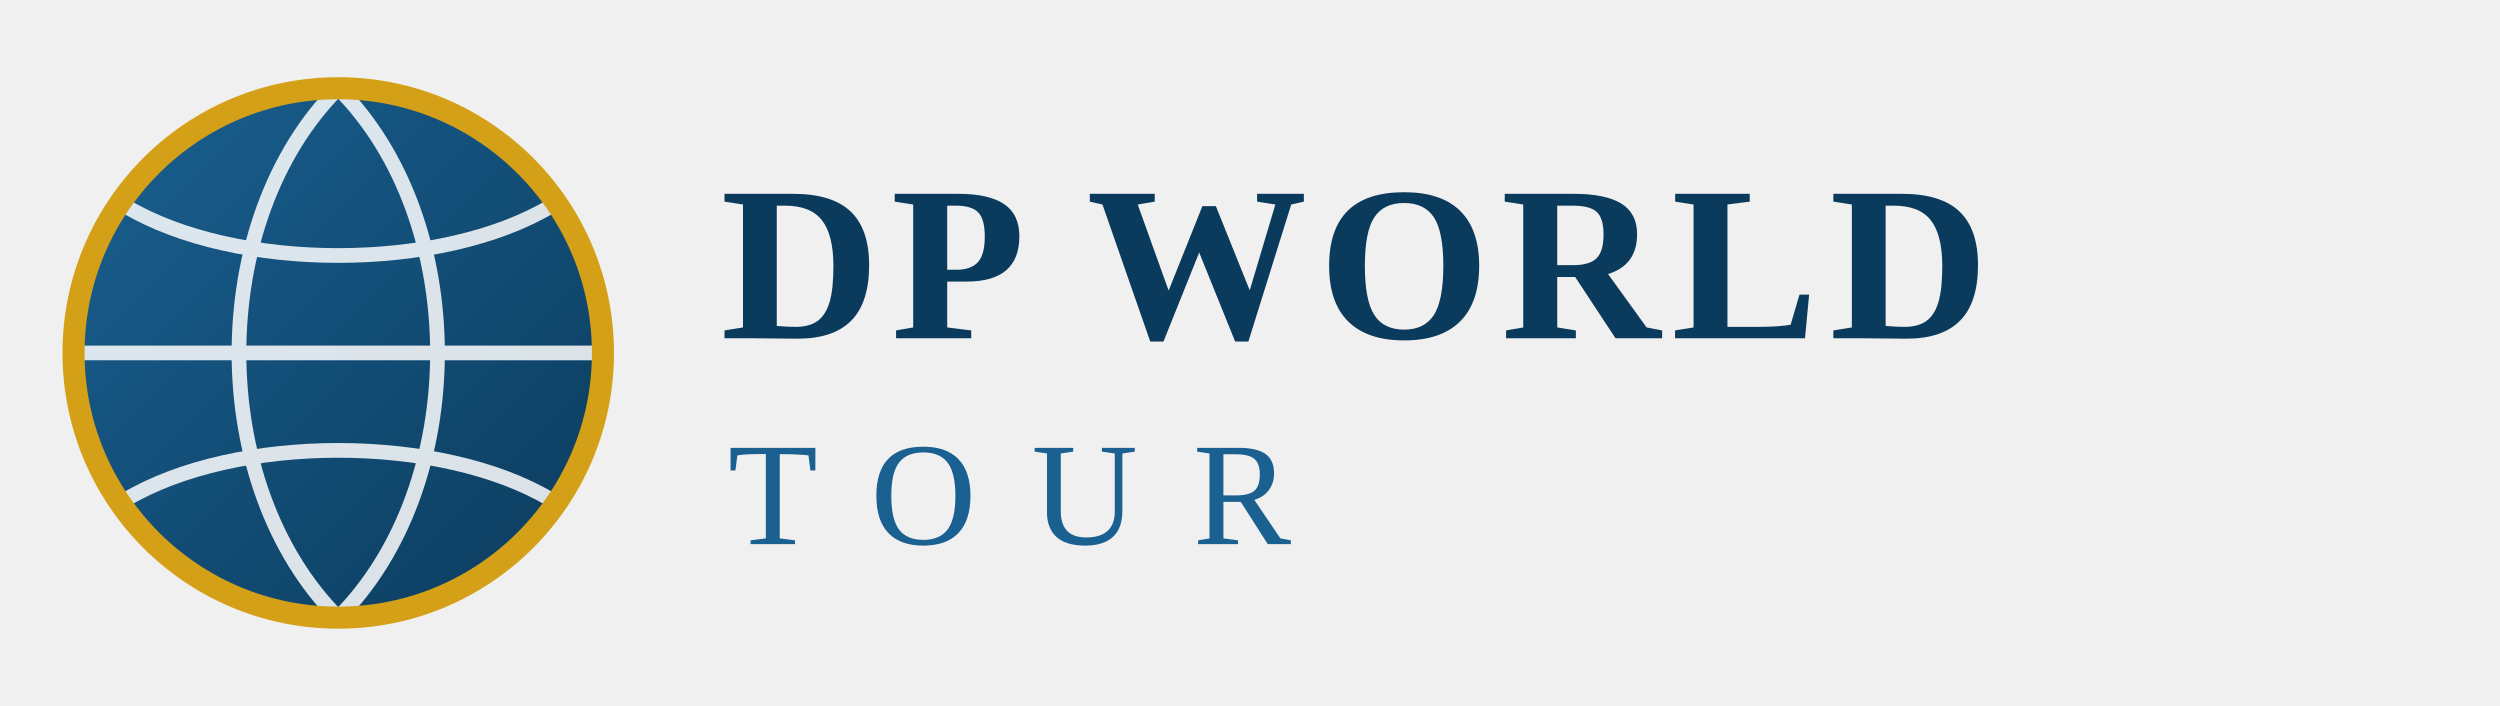
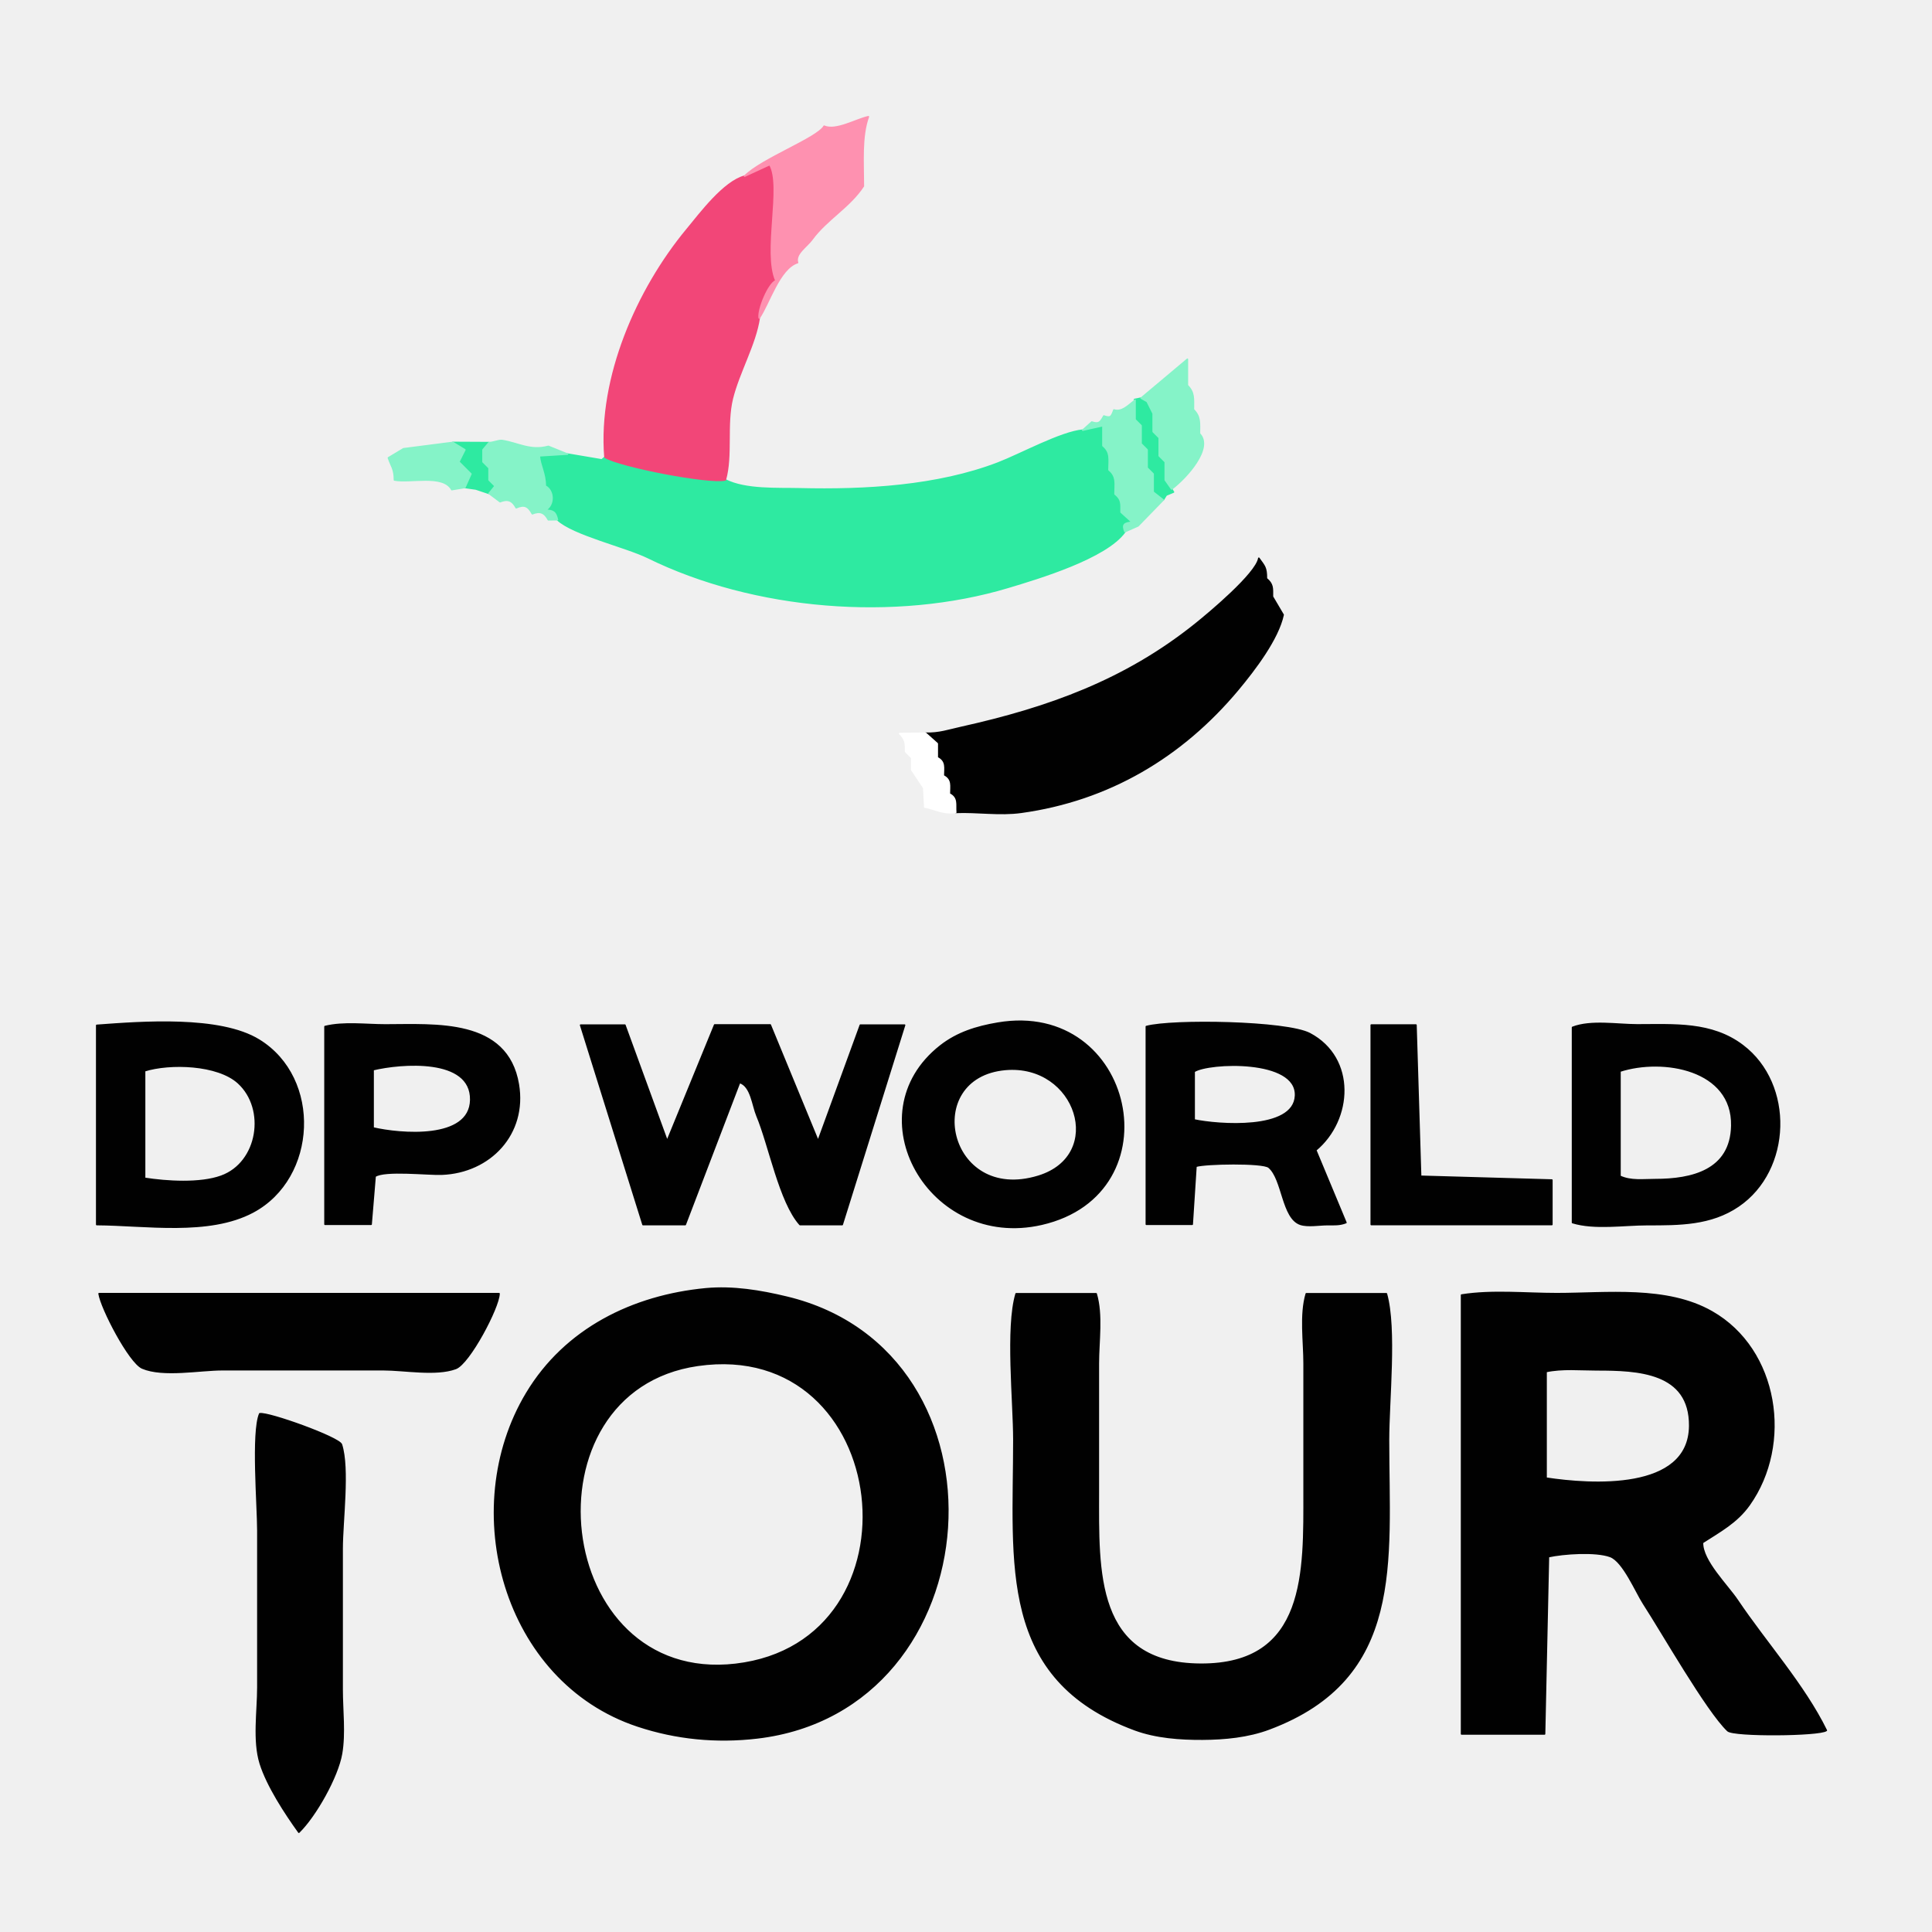
- <svg xmlns="http://www.w3.org/2000/svg" viewBox="0 0 340 96" width="340" height="96" role="img" aria-label="DP World Tour">
-   <defs>
-     <linearGradient id="dpwGlobe" x1="0" y1="0" x2="1" y2="1">
-       <stop offset="0%" stop-color="#1a6091" />
-       <stop offset="100%" stop-color="#0b3b5c" />
-     </linearGradient>
-   </defs>
-   <g transform="translate(8,10)">
-     <circle cx="38" cy="38" r="36" fill="url(#dpwGlobe)" />
-     <g fill="none" stroke="#ffffff" stroke-width="2" opacity="0.85" stroke-linecap="round">
-       <line x1="2" y1="38" x2="74" y2="38" />
-       <path d="M38 2 C 20 20, 20 56, 38 74" />
-       <path d="M38 2 C 56 20, 56 56, 38 74" />
-       <path d="M9 18 C 24 27, 52 27, 67 18" />
-       <path d="M9 58 C 24 49, 52 49, 67 58" />
-     </g>
-     <circle cx="38" cy="38" r="36" fill="none" stroke="#d4a017" stroke-width="3" />
-   </g>
-   <g font-family="Georgia, 'Times New Roman', serif" fill="#0b3b5c">
-     <text x="98" y="46" font-size="30" font-weight="700" letter-spacing="1.5">DP WORLD</text>
-     <text x="99" y="74" font-size="20" font-weight="400" letter-spacing="7.5" fill="#1a6091">TOUR</text>
-   </g>
+ <svg xmlns="http://www.w3.org/2000/svg" viewBox="0 0 320 320" width="320" height="320">
+   <path d="M158.3 134.56C158.19 133.19 158.59 132.19 157.24 131.5C157.24 130.13 157.55 129.17 156.24 128.5C156.24 127.13 156.55 126.17 155.24 125.5C155.24 124.72 155.24 123.94 155.24 123.17C154.6 122.59 153.95 122.01 153.3 121.44C155.53 121.53 157.16 120.93 159.22 120.48C173.55 117.29 186.25 112.77 197.92 103.44C200.26 101.57 208.07 95.04 208.5 92.46C209.46 93.8 209.76 93.97 209.76 95.83C210.86 96.75 210.76 97.38 210.76 98.83C211.35 99.83 211.94 100.83 212.53 101.83C211.69 105.79 207.86 110.85 205.05 114.22C195.73 125.37 183.62 132.54 169.15 134.54C165.56 135.04 161.9 134.41 158.3 134.56ZM165.25 169.47C187.84 165.63 194.75 197.68 172.53 202.77C153.9 207.04 141.34 184.59 155.75 173.25C158.56 171.04 161.77 170.06 165.25 169.47ZM16.02 202.83C16.02 191.83 16.02 180.83 16.02 169.83C23.48 169.28 36.42 168.28 42.9 172.27C53.21 178.6 52.45 195.11 41.9 200.74C34.58 204.65 24.03 202.87 16.02 202.83ZM62.13 194.83C61.91 197.48 61.69 200.13 61.47 202.78C58.92 202.78 56.38 202.78 53.83 202.78C53.83 191.87 53.83 180.95 53.83 170.03C56.93 169.26 60.63 169.76 63.83 169.76C72.11 169.76 84.02 168.71 85.85 179.6C87.22 187.81 81.17 194.18 73.17 194.48C70.89 194.57 63.69 193.75 62.13 194.83ZM103.5 169.79C105.83 176.19 108.17 182.59 110.5 188.98C113.12 182.58 115.74 176.17 118.37 169.76C121.44 169.76 124.51 169.76 127.58 169.76C130.22 176.17 132.86 182.58 135.5 188.98C137.83 182.59 140.17 176.19 142.5 169.79C144.94 169.79 147.39 169.79 149.83 169.79C146.39 180.8 142.94 191.82 139.5 202.83C137.17 202.83 134.83 202.83 132.5 202.83C129.14 199.07 127.43 189.7 125.37 184.79C124.65 183.07 124.42 179.88 122.5 179.29C119.5 187.13 116.5 194.98 113.5 202.83C111.17 202.83 108.83 202.83 106.5 202.83C103.06 191.82 99.61 180.8 96.17 169.79C98.61 169.79 101.06 169.79 103.5 169.79ZM217.93 190.5C219.59 194.5 221.26 198.5 222.93 202.5C221.91 202.91 220.94 202.84 219.83 202.84C218.53 202.84 216.64 203.19 215.39 202.78C212.37 201.77 212.48 195.27 210.16 193.33C209.17 192.5 199.54 192.68 198.09 193.17C197.88 196.37 197.68 199.58 197.47 202.78C194.93 202.78 192.4 202.78 189.87 202.78C189.87 191.87 189.87 180.95 189.87 170.03C194.15 168.87 213.11 169.17 216.95 171.21C224.58 175.26 223.97 185.47 217.93 190.5ZM234.53 169.78C234.79 178.13 235.05 186.48 235.3 194.83C242.55 195.04 249.8 195.25 257.04 195.45C257.04 197.91 257.04 200.37 257.04 202.82C247.07 202.82 237.09 202.82 227.12 202.82C227.12 191.81 227.12 180.79 227.12 169.78C229.59 169.78 232.06 169.78 234.53 169.78ZM260.46 202.5C260.46 191.72 260.46 180.94 260.46 170.17C263.49 168.98 267.91 169.75 271.17 169.75C277.31 169.75 283.5 169.27 288.65 173.18C297.11 179.59 296.69 193.8 287.93 199.76C283.36 202.87 278.15 202.84 272.83 202.84C268.99 202.84 264.12 203.62 260.46 202.5ZM23.95 195.17C27.61 195.74 33.12 196.1 36.65 194.82C42.81 192.59 44.2 183.68 39.47 179.36C36.06 176.25 28.13 176.04 23.95 177.35C23.95 183.29 23.95 189.23 23.95 195.17ZM61.8 186.83C66.21 187.86 77.85 188.92 77.97 182.17C78.09 175.09 66.39 176.06 61.8 177.17C61.8 180.39 61.8 183.61 61.8 186.83ZM166.53 177.13C152.45 178.37 156.82 199.48 171.99 194.83C183.25 191.37 178.34 176.1 166.53 177.13ZM197.79 185.5C201.7 186.34 214.31 187.32 214.58 181.49C214.87 175.3 200.17 175.92 197.79 177.47C197.79 180.15 197.79 182.82 197.79 185.5ZM268.32 194.83C270.12 195.68 272.2 195.38 274.17 195.38C280.22 195.38 286.69 193.89 286.84 186.46C287.04 177.09 275.44 175.11 268.32 177.41C268.32 183.22 268.32 189.03 268.32 194.83ZM116.89 213.47C121.4 213.05 125.93 213.8 130.29 214.85C168.54 224 164.63 283.25 125.41 287.85C118.68 288.64 112 288 105.6 285.87C83.35 278.48 75.7 249.94 87.24 230.75C93.64 220.1 104.83 214.62 116.89 213.47ZM82.66 214.27C82.6 216.59 77.71 225.84 75.48 226.66C72.22 227.87 66.97 226.87 63.5 226.87C54.61 226.87 45.72 226.87 36.83 226.87C33.12 226.87 27 228.06 23.57 226.59C21.42 225.66 16.75 216.65 16.41 214.27C38.5 214.27 60.58 214.27 82.66 214.27ZM181.56 214.29C182.6 217.78 181.92 222.2 181.92 225.83C181.92 232.94 181.92 240.06 181.92 247.17C181.92 260.15 181.21 275.55 198.83 275.65C216.56 275.76 216 260.19 216 247.17C216 240.06 216 232.94 216 225.83C216 222.2 215.33 217.78 216.36 214.29C220.79 214.29 225.21 214.29 229.63 214.29C231.26 220.07 229.98 232.05 229.98 238.5C229.98 258.71 232.65 277.98 210.2 286.37C206.73 287.67 202.86 288.04 199.17 288.06C195.48 288.08 191.48 287.79 187.99 286.51C165.25 278.11 167.93 258.96 167.93 238.5C167.93 232.18 166.63 219.89 168.3 214.29C172.72 214.29 177.14 214.29 181.56 214.29ZM281.99 255.5C281.9 258.5 286.11 262.58 287.77 265.06C292.48 272.07 298.8 279.07 302.5 286.61C301.36 287.46 287.14 287.58 286.17 286.66C282.72 283.38 275.3 270.35 272.22 265.61C270.99 263.72 268.87 258.6 266.71 257.8C264.29 256.91 258.97 257.28 256.47 257.83C256.25 267.62 256.04 277.41 255.83 287.2C251.25 287.2 246.66 287.2 242.08 287.2C242.08 262.97 242.08 238.73 242.08 214.5C247.15 213.69 252.69 214.27 257.83 214.27C266.1 214.27 276.06 213 283.55 217.28C294.55 223.55 296.86 239.2 289.74 249.24C287.67 252.16 284.88 253.63 281.99 255.5ZM115.57 226.14C86.15 230.38 91.42 279.2 121.83 275.67C153.57 271.98 148.1 221.45 115.57 226.14ZM256.08 244.83C263.43 245.95 279.78 247.09 279.87 236.17C279.94 227.2 271.23 226.89 264.5 226.89C261.74 226.89 258.78 226.59 256.08 227.17C256.08 233.06 256.08 238.94 256.08 244.83ZM49.5 303.48C47.24 300.34 44.27 295.8 43.11 292.1C41.93 288.31 42.71 283.43 42.71 279.5C42.71 270.83 42.71 262.17 42.71 253.5C42.71 249.43 41.71 237.26 43.02 234.17C44.41 233.88 56.17 238.11 56.55 239.26C57.84 243.25 56.67 252.03 56.67 256.5C56.67 264.28 56.67 272.06 56.67 279.83C56.67 283.26 57.15 287.09 56.57 290.46C55.91 294.3 52.27 300.77 49.5 303.48Z" fill="#010101" fill-rule="evenodd" stroke="#010101" stroke-width="0.25" stroke-linejoin="round" />
+   <path d="M189 65.94C189.33 66.13 189.67 66.31 190 66.5C190.33 67.17 190.67 67.83 191 68.5C191 69.5 191 70.5 191 71.5C191.33 71.83 191.67 72.17 192 72.5C192 73.5 192 74.5 192 75.5C192.33 75.83 192.67 76.17 193 76.5C193 77.5 193 78.5 193 79.5C193.35 80 193.7 80.5 194.06 81C194.16 81.17 194.27 81.33 194.37 81.5C193.97 81.67 193.57 81.83 193.17 82C193 82.27 192.83 82.54 192.67 82.81C192.11 82.37 191.56 81.94 191 81.5C191 80.5 191 79.5 191 78.5C190.67 78.17 190.33 77.83 190 77.5C190 76.5 190 75.5 190 74.5C189.67 74.17 189.33 73.83 189 73.5C189 72.5 189 71.5 189 70.5C188.67 70.17 188.33 69.83 188 69.5C188 68.43 188 67.35 188 66.28C187.97 66.24 187.93 66.2 187.9 66.17C188.27 66.09 188.63 66.02 189 65.94ZM186.33 88.06C183.26 92.41 171.97 95.78 167 97.27C148.28 102.9 124.89 100.98 107.3 92.34C103.67 90.56 94.89 88.52 92.33 86.08C92.03 84.78 91.67 84.56 90.32 84.5C91.81 83.72 91.81 81.28 90.32 80.5C90.32 78.41 89.46 77.17 89.32 75.5C90.88 75.4 92.44 75.3 94 75.21C95.89 75.53 97.78 75.85 99.67 76.17C99.85 76.02 100.02 75.87 100.2 75.72C102.64 77.24 117.51 80.12 120.14 79.48C123.45 81.19 128.81 80.87 132.5 80.96C143.22 81.22 155.25 80.56 165.33 76.68C169.04 75.25 175.73 71.58 179.33 71.25C180.45 71 181.56 70.75 182.68 70.5C182.68 71.61 182.68 72.72 182.68 73.83C184.02 74.92 183.68 76.15 183.68 77.83C185.02 78.92 184.68 80.15 184.68 81.83C185.81 82.75 185.68 83.37 185.68 84.83C186.29 85.39 186.9 85.94 187.52 86.5C186.28 86.62 185.81 86.83 186.33 88.06ZM75 73.28C77 73.29 79 73.3 81 73.31C80.67 73.71 80.33 74.1 80 74.5C80 75.17 80 75.83 80 76.5C80.33 76.83 80.67 77.17 81 77.5C81 78.17 81 78.83 81 79.5C81.33 79.83 81.67 80.17 82 80.5C81.67 80.91 81.33 81.32 81 81.73C80.28 81.49 79.56 81.24 78.83 81C78.22 80.91 77.61 80.83 77 80.74C77.33 80 77.67 79.25 78 78.5C77.33 77.83 76.67 77.17 76 76.5C76.33 75.83 76.67 75.17 77 74.5C76.33 74.09 75.67 73.69 75 73.28Z" fill="#2eeaa1" fill-rule="evenodd" stroke="#2eeaa1" stroke-width="0.25" stroke-linejoin="round" />
+   <path d="M125.75 52.67C125.13 56.96 122.39 61.62 121.3 66C120.24 70.33 121.28 75.43 120.14 79.48C117.51 80.12 102.64 77.24 100.2 75.72C99.14 62.57 105.53 47.96 113.79 38C116.04 35.28 119.88 30.12 123.33 29.18C124.72 28.54 126.11 27.9 127.5 27.26C129.58 30.82 126.42 41.77 128.52 46.5C127.31 46.93 125.5 51.28 125.75 52.67Z" fill="#f24678" fill-rule="evenodd" stroke="#f24678" stroke-width="0.25" stroke-linejoin="round" />
+   <path d="M194.06 81C193.7 80.5 193.35 80 193 79.5C193 78.5 193 77.5 193 76.5C192.67 76.17 192.33 75.83 192 75.5C192 74.5 192 73.5 192 72.5C191.67 72.17 191.33 71.83 191 71.5C191 70.5 191 69.5 191 68.5C190.67 67.83 190.33 67.17 190 66.5C189.67 66.31 189.33 66.13 189 65.94C191.56 63.8 194.11 61.65 196.67 59.5C196.67 60.94 196.67 62.39 196.67 63.83C197.84 65.01 197.67 65.99 197.67 67.83C198.84 69.01 198.67 69.99 198.67 71.83C201.01 74.18 196.51 79.16 194.06 81ZM188 66.28C188 67.35 188 68.43 188 69.5C188.33 69.83 188.67 70.17 189 70.5C189 71.5 189 72.5 189 73.5C189.33 73.83 189.67 74.17 190 74.5C190 75.5 190 76.5 190 77.5C190.33 77.83 190.67 78.17 191 78.5C191 79.5 191 80.5 191 81.5C191.56 81.94 192.11 82.37 192.67 82.81C191.28 84.24 189.89 85.67 188.5 87.1C187.78 87.42 187.06 87.74 186.33 88.06C185.81 86.83 186.28 86.62 187.52 86.5C186.9 85.94 186.29 85.39 185.68 84.83C185.68 83.37 185.81 82.75 184.68 81.83C184.68 80.15 185.02 78.92 183.68 77.83C183.68 76.15 184.02 74.92 182.68 73.83C182.68 72.72 182.68 71.61 182.68 70.5C181.56 70.75 180.45 71 179.33 71.25C179.83 70.8 180.33 70.35 180.83 69.9C181.98 70.27 182.22 70 182.83 68.9C183.98 69.27 184.05 69.08 184.5 67.9C185.8 68.32 186.88 67.15 188 66.28ZM75 73.28C75.67 73.69 76.33 74.09 77 74.5C76.67 75.17 76.33 75.83 76 76.5C76.67 77.17 77.33 77.83 78 78.5C77.67 79.25 77.33 80 77 80.74C76.28 80.86 75.56 80.98 74.83 81.1C73.38 78.47 67.95 80.02 65.33 79.5C65.33 77.59 64.77 77.22 64.33 75.83C65.17 75.33 66 74.83 66.83 74.33C69.56 73.98 72.28 73.63 75 73.28ZM81 73.31C81.67 73.33 82.6 72.88 83.16 72.96C85.82 73.38 87.83 74.74 90.83 73.93C91.89 74.36 92.94 74.78 94 75.21C92.44 75.3 90.88 75.4 89.32 75.5C89.46 77.17 90.32 78.41 90.32 80.5C91.81 81.28 91.81 83.72 90.32 84.5C91.67 84.56 92.03 84.78 92.33 86.08C91.83 86.09 91.33 86.09 90.83 86.1C90.15 84.86 89.43 84.6 88.17 85.1C87.45 83.8 86.85 83.52 85.5 84.1C84.82 82.86 84.09 82.6 82.83 83.1C82.22 82.64 81.61 82.19 81 81.73C81.33 81.32 81.67 80.91 82 80.5C81.67 80.17 81.33 79.83 81 79.5C81 78.83 81 78.17 81 77.5C80.67 77.17 80.33 76.83 80 76.5C80 75.83 80 75.17 80 74.5C80.33 74.1 80.67 73.71 81 73.31Z" fill="#85f3c8" fill-rule="evenodd" stroke="#85f3c8" stroke-width="0.25" stroke-linejoin="round" />
+   <path d="M125.75 52.67C125.5 51.28 127.31 46.93 128.52 46.5C126.42 41.77 129.58 30.82 127.5 27.26C126.11 27.9 124.72 28.54 123.33 29.18C126.09 26.33 135.4 22.88 136.5 20.9C138.49 21.75 141.78 19.77 143.83 19.33C142.64 22.64 143 26.93 143 30.83C140.73 34.3 136.92 36.33 134.49 39.66C133.58 40.9 131.65 42.04 132.1 43.5C129.07 44.46 127.36 50.37 125.75 52.67Z" fill="#fe91b0" fill-rule="evenodd" stroke="#fe91b0" stroke-width="0.25" stroke-linejoin="round" />
+   <path d="M153.3 121.44C153.95 122.01 154.6 122.59 155.24 123.17C155.24 123.94 155.24 124.72 155.24 125.5C156.55 126.17 156.24 127.13 156.24 128.5C157.55 129.17 157.24 130.13 157.24 131.5C158.59 132.19 158.19 133.19 158.3 134.56C156.13 134.84 155.1 134.05 153.17 133.67C153.11 132.61 153.06 131.56 153 130.5C152.33 129.5 151.67 128.5 151 127.5C151 126.83 151 126.17 151 125.5C150.67 125.17 150.33 124.83 150 124.5C150 123.09 150 122.5 149 121.5C150.43 121.48 151.87 121.46 153.3 121.44Z" fill="#ffffff" fill-rule="evenodd" stroke="#ffffff" stroke-width="0.25" stroke-linejoin="round" />
</svg>
